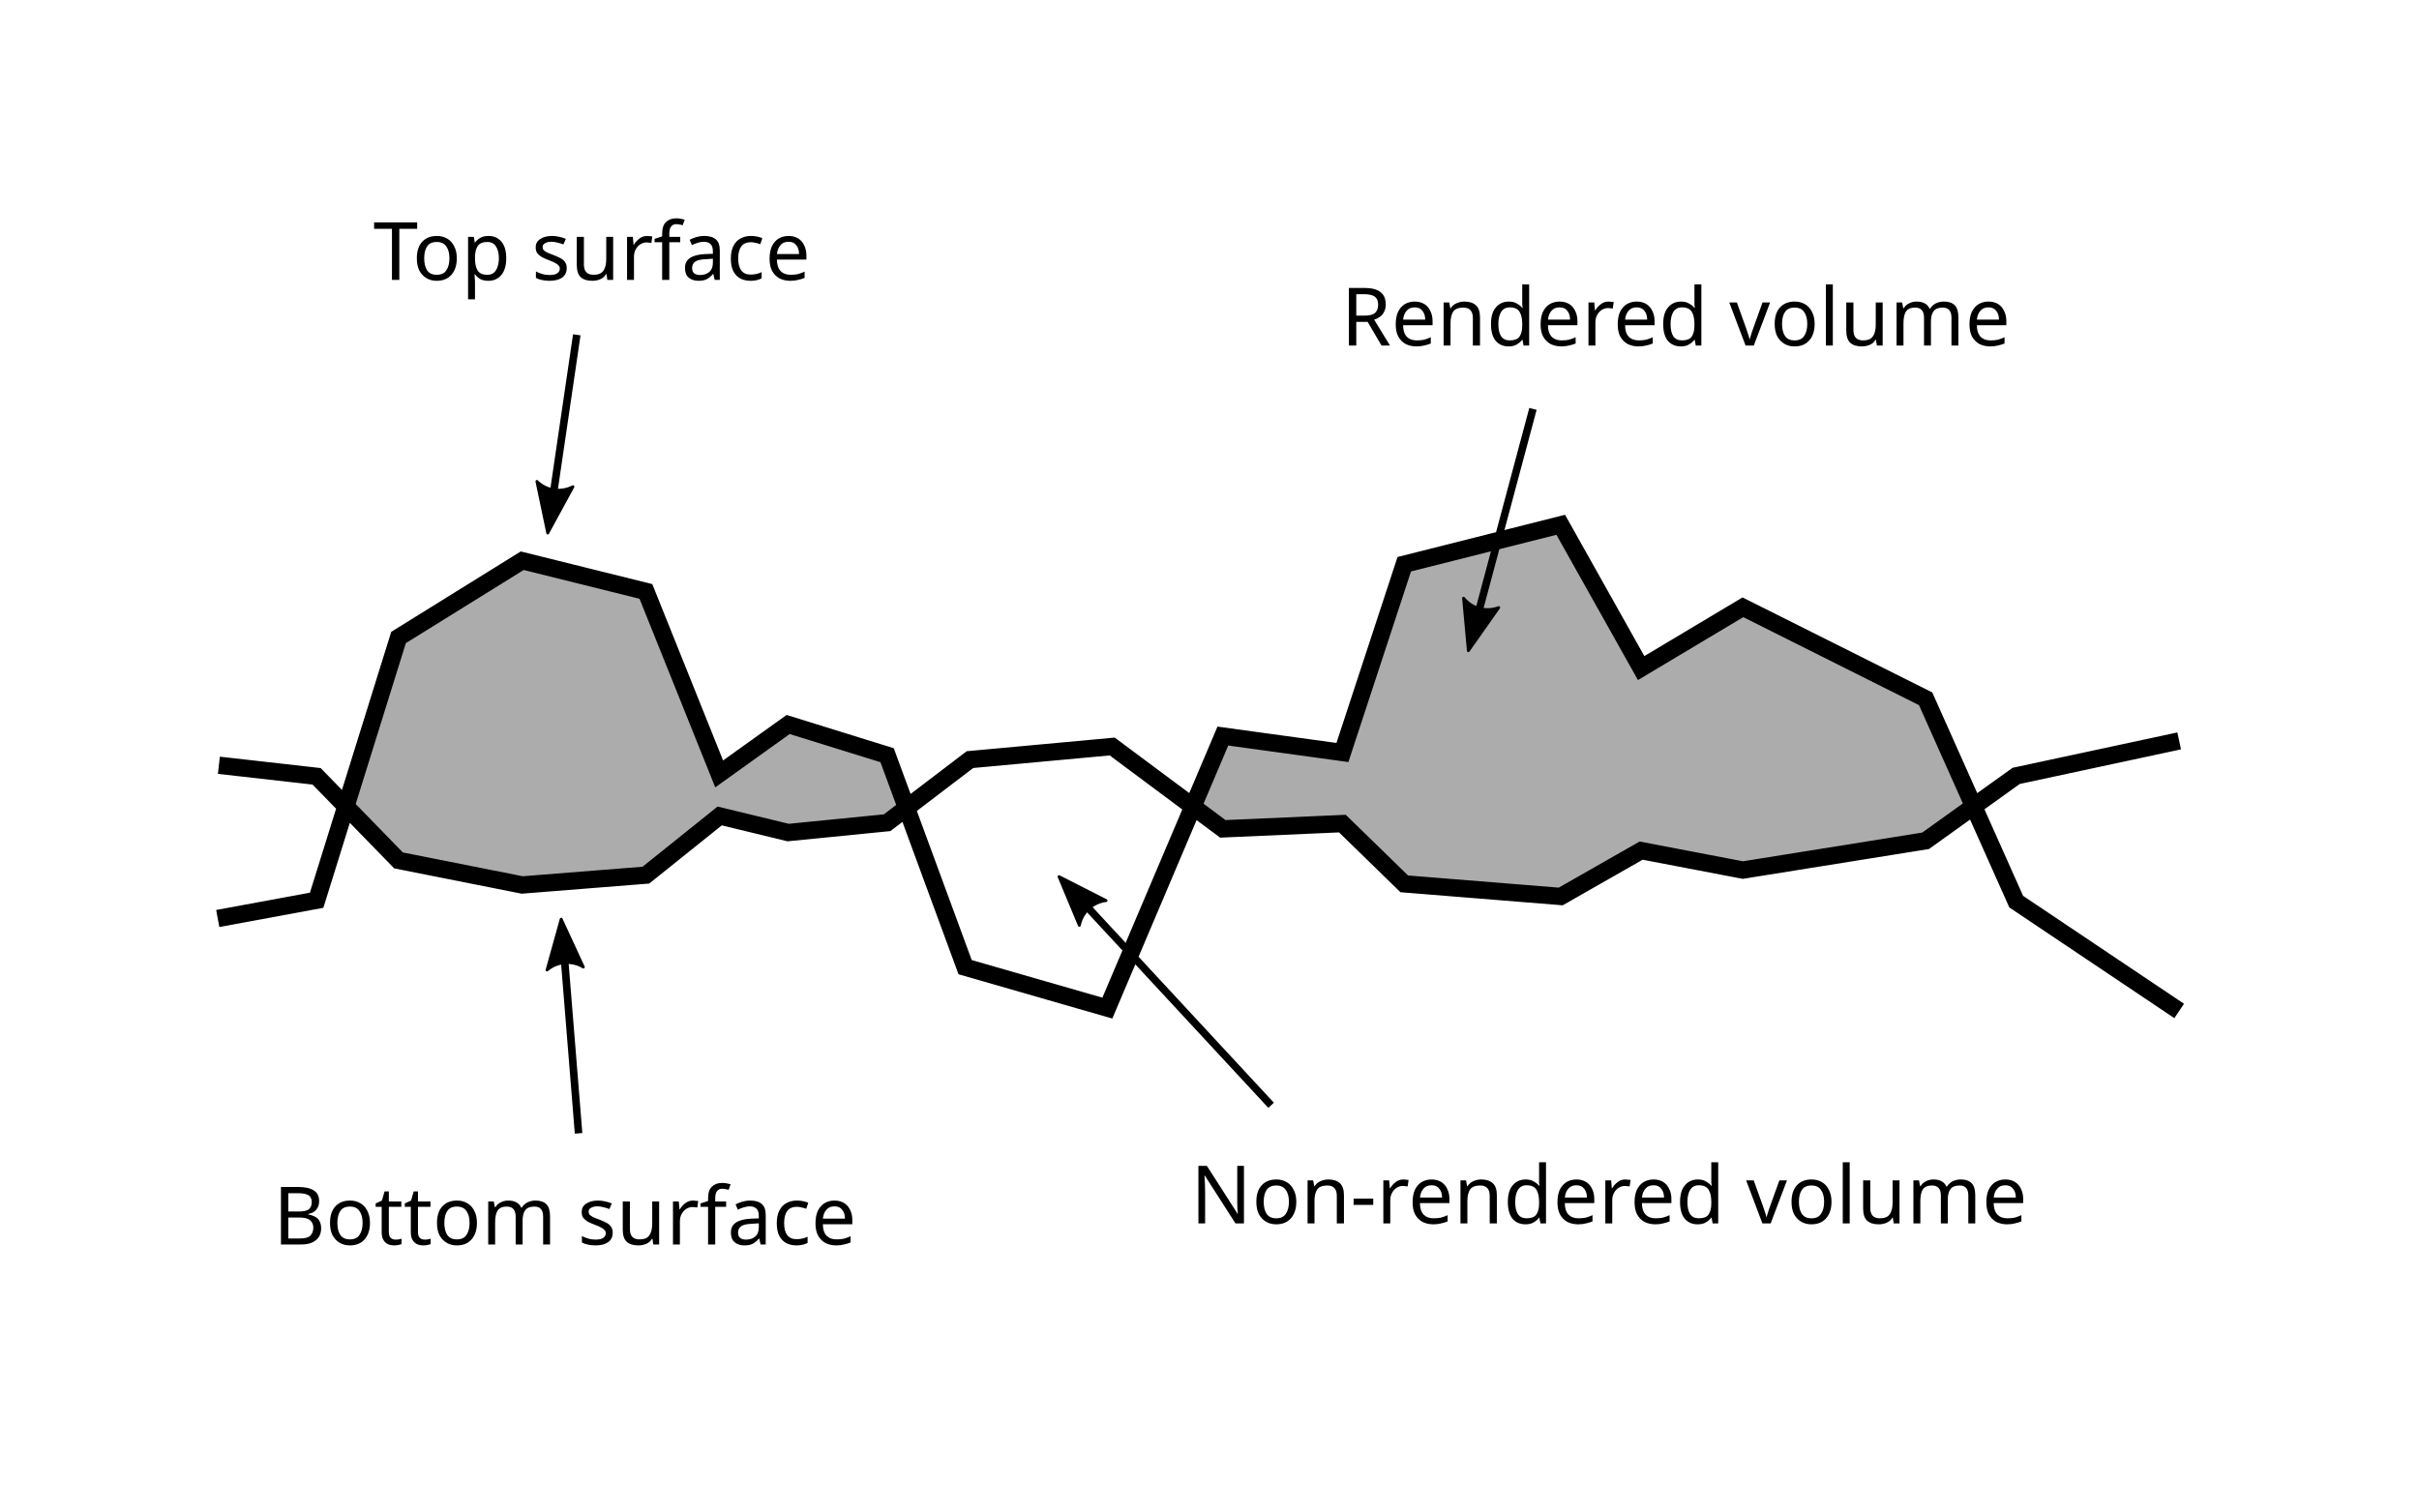
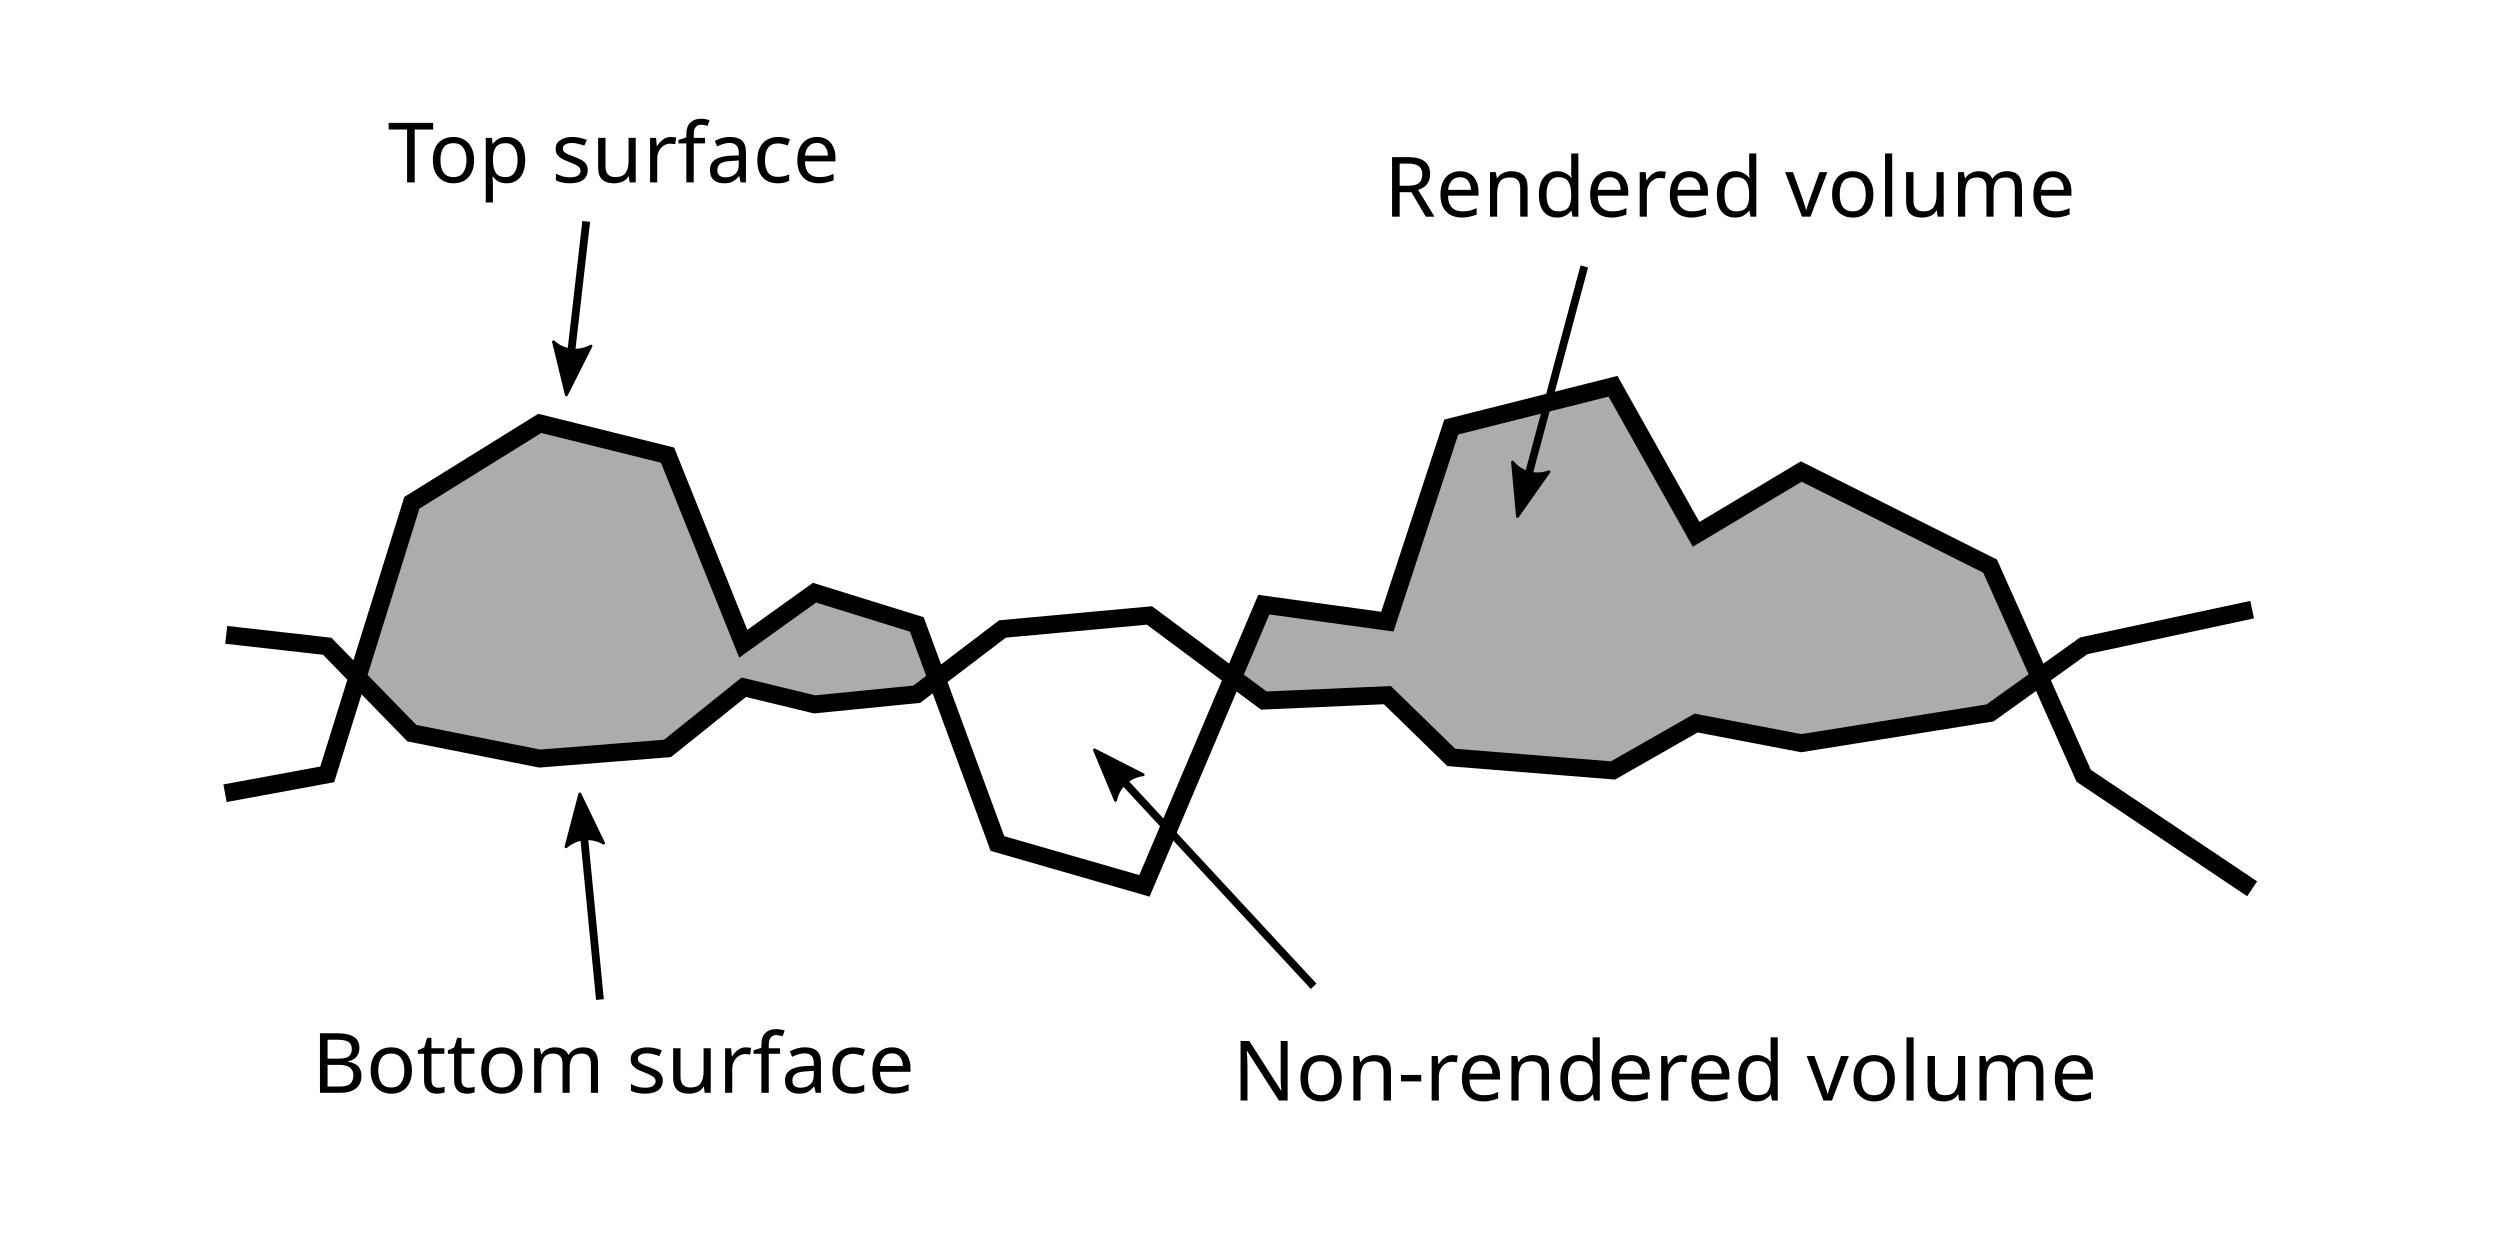
- <svg xmlns="http://www.w3.org/2000/svg" width="640" height="400" viewBox="0 0 169.333 105.833" version="1.1" id="svg8">
+ <svg xmlns="http://www.w3.org/2000/svg" width="640" height="320" viewBox="0 0 169.333 84.667" version="1.1" id="svg8">
  <defs id="defs2">
    <marker orient="auto" refY="0" refX="0" id="Arrow2Mend" style="overflow:visible">
      <path id="path895" style="fill:#000000;fill-opacity:1;fill-rule:evenodd;stroke:#000000;stroke-width:0.625;stroke-linejoin:round;stroke-opacity:1" d="M 8.719,4.034 -2.207,0.016 8.719,-4.002 c -1.745,2.372 -1.735,5.617 -6e-7,8.035 z" transform="scale(-0.6)" />
    </marker>
    <marker orient="auto" refY="0" refX="0" id="Arrow1Send" style="overflow:visible">
      <path id="path883" d="M 0,0 5,-5 -12.5,0 5,5 Z" style="fill:#000000;fill-opacity:1;fill-rule:evenodd;stroke:#000000;stroke-width:1pt;stroke-opacity:1" transform="matrix(-0.2,0,0,-0.2,-1.2,0)" />
    </marker>
    <marker orient="auto" refY="0" refX="0" id="Arrow2Lend" style="overflow:visible">
      <path id="path889" style="fill:#000000;fill-opacity:1;fill-rule:evenodd;stroke:#000000;stroke-width:0.625;stroke-linejoin:round;stroke-opacity:1" d="M 8.719,4.034 -2.207,0.016 8.719,-4.002 c -1.745,2.372 -1.735,5.617 -6e-7,8.035 z" transform="matrix(-1.1,0,0,-1.1,-1.1,0)" />
    </marker>
    <marker orient="auto" refY="0" refX="0" id="Arrow1Lend" style="overflow:visible">
      <path id="path871" d="M 0,0 5,-5 -12.5,0 5,5 Z" style="fill:#000000;fill-opacity:1;fill-rule:evenodd;stroke:#000000;stroke-width:1pt;stroke-opacity:1" transform="matrix(-0.8,0,0,-0.8,-10,0)" />
    </marker>
    <marker orient="auto" refY="0" refX="0" id="marker1204" style="overflow:visible">
      <path id="path1202" d="M 0,0 5,-5 -12.5,0 5,5 Z" style="fill:#000000;fill-opacity:1;fill-rule:evenodd;stroke:#000000;stroke-width:1pt;stroke-opacity:1" transform="matrix(0.8,0,0,0.8,10,0)" />
    </marker>
    <marker orient="auto" refY="0" refX="0" id="marker1176" style="overflow:visible">
      <path id="path1174" d="M 0,0 5,-5 -12.5,0 5,5 Z" style="fill:#000000;fill-opacity:1;fill-rule:evenodd;stroke:#000000;stroke-width:1pt;stroke-opacity:1" transform="matrix(0.8,0,0,0.8,10,0)" />
    </marker>
    <marker orient="auto" refY="0" refX="0" id="Arrow1Lstart" style="overflow:visible">
      <path id="path868" d="M 0,0 5,-5 -12.5,0 5,5 Z" style="fill:#000000;fill-opacity:1;fill-rule:evenodd;stroke:#000000;stroke-width:1pt;stroke-opacity:1" transform="matrix(0.8,0,0,0.8,10,0)" />
    </marker>
    <marker orient="auto" refY="0" refX="0" id="Arrow2Mend-2" style="overflow:visible">
      <path id="path895-1" style="fill:#000000;fill-opacity:1;fill-rule:evenodd;stroke:#000000;stroke-width:0.625;stroke-linejoin:round;stroke-opacity:1" d="M 8.719,4.034 -2.207,0.016 8.719,-4.002 c -1.745,2.372 -1.735,5.617 -6e-7,8.035 z" transform="scale(-0.6)" />
    </marker>
    <marker orient="auto" refY="0" refX="0" id="Arrow2Mend-4" style="overflow:visible">
      <path id="path895-0" style="fill:#000000;fill-opacity:1;fill-rule:evenodd;stroke:#000000;stroke-width:0.625;stroke-linejoin:round;stroke-opacity:1" d="M 8.719,4.034 -2.207,0.016 8.719,-4.002 c -1.745,2.372 -1.735,5.617 -6e-7,8.035 z" transform="scale(-0.6)" />
    </marker>
    <marker orient="auto" refY="0" refX="0" id="Arrow2Mend-4-5" style="overflow:visible">
      <path id="path895-0-5" style="fill:#000000;fill-opacity:1;fill-rule:evenodd;stroke:#000000;stroke-width:0.625;stroke-linejoin:round;stroke-opacity:1" d="M 8.719,4.034 -2.207,0.016 8.719,-4.002 c -1.745,2.372 -1.735,5.617 -6e-7,8.035 z" transform="scale(-0.6)" />
    </marker>
  </defs>
-   <g id="layer1" transform="translate(0,-191.1666)" style="display:inline">
-     <path style="fill:#acacac;fill-opacity:1;stroke:none;stroke-width:0.606px;stroke-linecap:butt;stroke-linejoin:miter;stroke-opacity:1" d="m 109.254,227.911 -10.955,2.762 -4.329,13.181 -8.369,-1.151 -1.826,4.826 1.826,1.673 8.369,-0.369 4.329,4.218 10.954,0.884 5.628,-3.211 7.123,1.362 12.791,-2.051 3.392,-2.355 -3.392,-7.587 -12.791,-6.408 -7.123,4.257 z m -72.698,2.516 -8.658,5.375 -3.661,11.956 3.661,3.652 8.658,1.72 8.658,-0.688 6.081,-5.298 -6.081,-14.567 z m 11.961,16.656 6.654,2.378 6.927,-0.688 1.398,-1.206 -1.398,-3.524 -6.927,-2.15 z" id="path823" />
-     <path id="path10-4" style="fill:none;stroke:#000000;stroke-width:1.212;stroke-linecap:butt;stroke-linejoin:miter;stroke-miterlimit:4;stroke-dasharray:none;stroke-opacity:1" d="m 15.322,244.749 6.842,0.774 5.733,5.887 8.658,1.72 8.658,-0.688 5.167,-4.144 4.79,1.162 6.927,-0.688 5.802,-4.419 9.957,-0.917 7.745,5.765 8.369,-0.368 4.329,4.218 10.954,0.884 5.628,-3.21 7.123,1.362 12.791,-2.05 6.341,-4.545 11.409,-2.449 m -137.303,12.435 6.923,-1.278 5.733,-18.398 8.658,-5.375 8.658,2.15 5.129,12.777 4.828,-3.46 6.927,2.15 5.461,14.841 9.957,2.867 8.086,-19.048 8.369,1.151 4.329,-13.182 10.954,-2.762 5.628,10.033 7.123,-4.257 12.791,6.407 6.341,14.203 11.409,7.655" />
+   <g id="layer1" transform="translate(0,-212.3333)" style="display:inline">
+     <path style="fill:#acacac;fill-opacity:1;stroke:none;stroke-width:0.606px;stroke-linecap:butt;stroke-linejoin:miter;stroke-opacity:1" d="m 109.254,238.494 -10.955,2.762 -4.329,13.181 -8.369,-1.151 -1.826,4.826 1.826,1.673 8.369,-0.369 4.329,4.218 10.954,0.884 5.628,-3.211 7.123,1.362 12.791,-2.051 3.392,-2.355 -3.392,-7.587 -12.791,-6.408 -7.123,4.257 z m -72.698,2.516 -8.658,5.375 -3.661,11.956 3.661,3.652 8.658,1.72 8.658,-0.688 6.081,-5.298 -6.081,-14.567 z m 11.961,16.656 6.654,2.378 6.927,-0.688 1.398,-1.206 -1.398,-3.524 -6.927,-2.15 z" id="path823" />
+     <path id="path10-4" style="fill:none;stroke:#000000;stroke-width:1.212;stroke-linecap:butt;stroke-linejoin:miter;stroke-miterlimit:4;stroke-dasharray:none;stroke-opacity:1" d="m 15.322,255.333 6.842,0.774 5.733,5.887 8.658,1.72 8.658,-0.688 5.167,-4.144 4.79,1.162 6.927,-0.688 5.802,-4.419 9.957,-0.917 7.745,5.765 8.369,-0.368 4.329,4.218 10.954,0.884 5.628,-3.21 7.123,1.362 12.791,-2.05 6.341,-4.545 11.409,-2.449 m -137.303,12.435 6.923,-1.278 5.733,-18.398 8.658,-5.375 8.658,2.15 5.129,12.777 4.828,-3.46 6.927,2.15 5.461,14.841 9.957,2.867 8.086,-19.048 8.369,1.151 4.329,-13.182 10.954,-2.762 5.628,10.033 7.123,-4.257 12.791,6.407 6.341,14.203 11.409,7.655" />
    <flowRoot xml:space="preserve" id="flowRoot826" style="font-style:normal;font-weight:normal;font-size:40px;line-height:1.25;font-family:sans-serif;letter-spacing:0px;word-spacing:0px;fill:#000000;fill-opacity:1;stroke:none" transform="matrix(0.2645833,0,0,0.2645833,0,170)">
      <flowRegion id="flowRegion828">
        <rect id="rect830" width="206.429" height="52.857" x="352.143" y="80" />
      </flowRegion>
      <flowPara id="flowPara832" />
    </flowRoot>
-     <text xml:space="preserve" style="font-style:normal;font-weight:normal;font-size:5.644px;line-height:1.25;font-family:sans-serif;letter-spacing:0px;word-spacing:0px;fill:#000000;fill-opacity:1;stroke:none;stroke-width:0.265" x="26.126" y="210.767" id="text836">
-       <tspan x="26.126" y="210.767" style="font-size:5.644px;stroke-width:0.265" id="tspan856">Top surface</tspan>
+     <text xml:space="preserve" style="font-style:normal;font-weight:normal;font-size:5.644px;line-height:1.25;font-family:sans-serif;letter-spacing:0px;word-spacing:0px;fill:#000000;fill-opacity:1;stroke:none;stroke-width:0.265" x="26.26" y="224.691" id="text836">
+       <tspan x="26.26" y="224.691" style="font-size:5.644px;stroke-width:0.265" id="tspan856">Top surface</tspan>
    </text>
-     <text xml:space="preserve" style="font-style:normal;font-weight:normal;font-size:5.644px;line-height:1.25;font-family:sans-serif;letter-spacing:0px;word-spacing:0px;display:inline;fill:#000000;fill-opacity:1;stroke:none;stroke-width:0.265" x="19.122" y="278.303" id="text836-3">
-       <tspan id="tspan834-1" x="19.122" y="278.303" style="font-size:5.644px;stroke-width:0.265">Bottom surface</tspan>
+     <text xml:space="preserve" style="font-style:normal;font-weight:normal;font-size:5.644px;line-height:1.25;font-family:sans-serif;letter-spacing:0px;word-spacing:0px;display:inline;fill:#000000;fill-opacity:1;stroke:none;stroke-width:0.265" x="21.126" y="286.348" id="text836-3">
+       <tspan id="tspan834-1" x="21.126" y="286.348" style="font-size:5.644px;stroke-width:0.265">Bottom surface</tspan>
    </text>
-     <path style="fill:none;stroke:#000000;stroke-width:0.529;stroke-linecap:butt;stroke-linejoin:miter;stroke-miterlimit:4;stroke-dasharray:none;stroke-opacity:1;marker-end:url(#Arrow2Mend)" d="m 40.375,214.609 -1.937,13.187" id="path866" />
-     <path style="display:inline;fill:none;stroke:#000000;stroke-width:0.529;stroke-linecap:butt;stroke-linejoin:miter;stroke-miterlimit:4;stroke-dasharray:none;stroke-opacity:1;marker-end:url(#Arrow2Mend-2)" d="M 40.501,270.521 39.346,256.223" id="path866-2" />
-     <text xml:space="preserve" style="font-style:normal;font-weight:normal;font-size:5.644px;line-height:1.25;font-family:sans-serif;letter-spacing:0px;word-spacing:0px;display:inline;fill:#000000;fill-opacity:1;stroke:none;stroke-width:0.265" x="83.345" y="276.826" id="text836-1">
-       <tspan x="83.345" y="276.826" style="font-size:5.644px;stroke-width:0.265" id="tspan856-6">Non-rendered volume</tspan>
+     <path style="fill:none;stroke:#000000;stroke-width:0.529;stroke-linecap:butt;stroke-linejoin:miter;stroke-miterlimit:4;stroke-dasharray:none;stroke-opacity:1;marker-end:url(#Arrow2Mend)" d="m 39.707,227.331 -1.269,11.049" id="path866" />
+     <path style="display:inline;fill:none;stroke:#000000;stroke-width:0.529;stroke-linecap:butt;stroke-linejoin:miter;stroke-miterlimit:4;stroke-dasharray:none;stroke-opacity:1;marker-end:url(#Arrow2Mend-2)" d="m 40.635,280.036 -1.289,-13.229" id="path866-2" />
+     <text xml:space="preserve" style="font-style:normal;font-weight:normal;font-size:5.644px;line-height:1.25;font-family:sans-serif;letter-spacing:0px;word-spacing:0px;display:inline;fill:#000000;fill-opacity:1;stroke:none;stroke-width:0.265" x="83.479" y="286.875" id="text836-1">
+       <tspan x="83.479" y="286.875" style="font-size:5.644px;stroke-width:0.265" id="tspan856-6">Non-rendered volume</tspan>
    </text>
-     <text xml:space="preserve" style="font-style:normal;font-weight:normal;font-size:5.644px;line-height:1.25;font-family:sans-serif;letter-spacing:0px;word-spacing:0px;display:inline;fill:#000000;fill-opacity:1;stroke:none;stroke-width:0.265" x="93.878" y="215.359" id="text836-1-8">
-       <tspan x="93.878" y="215.359" style="font-size:5.644px;stroke-width:0.265" id="tspan856-6-3">Rendered volume</tspan>
+     <text xml:space="preserve" style="font-style:normal;font-weight:normal;font-size:5.644px;line-height:1.25;font-family:sans-serif;letter-spacing:0px;word-spacing:0px;display:inline;fill:#000000;fill-opacity:1;stroke:none;stroke-width:0.265" x="93.744" y="227.011" id="text836-1-8">
+       <tspan x="93.744" y="227.011" style="font-size:5.644px;stroke-width:0.265" id="tspan856-6-3">Rendered volume</tspan>
    </text>
-     <path style="display:inline;fill:none;stroke:#000000;stroke-width:0.529;stroke-linecap:butt;stroke-linejoin:miter;stroke-miterlimit:4;stroke-dasharray:none;stroke-opacity:1;marker-end:url(#Arrow2Mend-4)" d="m 107.309,219.796 -4.347,16.253" id="path866-1" />
-     <path style="display:inline;fill:none;stroke:#000000;stroke-width:0.529;stroke-linecap:butt;stroke-linejoin:miter;stroke-miterlimit:4;stroke-dasharray:none;stroke-opacity:1;marker-end:url(#Arrow2Mend-4-5)" d="M 88.978,268.555 74.614,253.058" id="path866-1-8" />
+     <path style="display:inline;fill:none;stroke:#000000;stroke-width:0.529;stroke-linecap:butt;stroke-linejoin:miter;stroke-miterlimit:4;stroke-dasharray:none;stroke-opacity:1;marker-end:url(#Arrow2Mend-4)" d="m 107.309,230.38 -4.347,16.253" id="path866-1" />
+     <path style="display:inline;fill:none;stroke:#000000;stroke-width:0.529;stroke-linecap:butt;stroke-linejoin:miter;stroke-miterlimit:4;stroke-dasharray:none;stroke-opacity:1;marker-end:url(#Arrow2Mend-4-5)" d="M 88.978,279.139 74.614,263.642" id="path866-1-8" />
  </g>
</svg>
